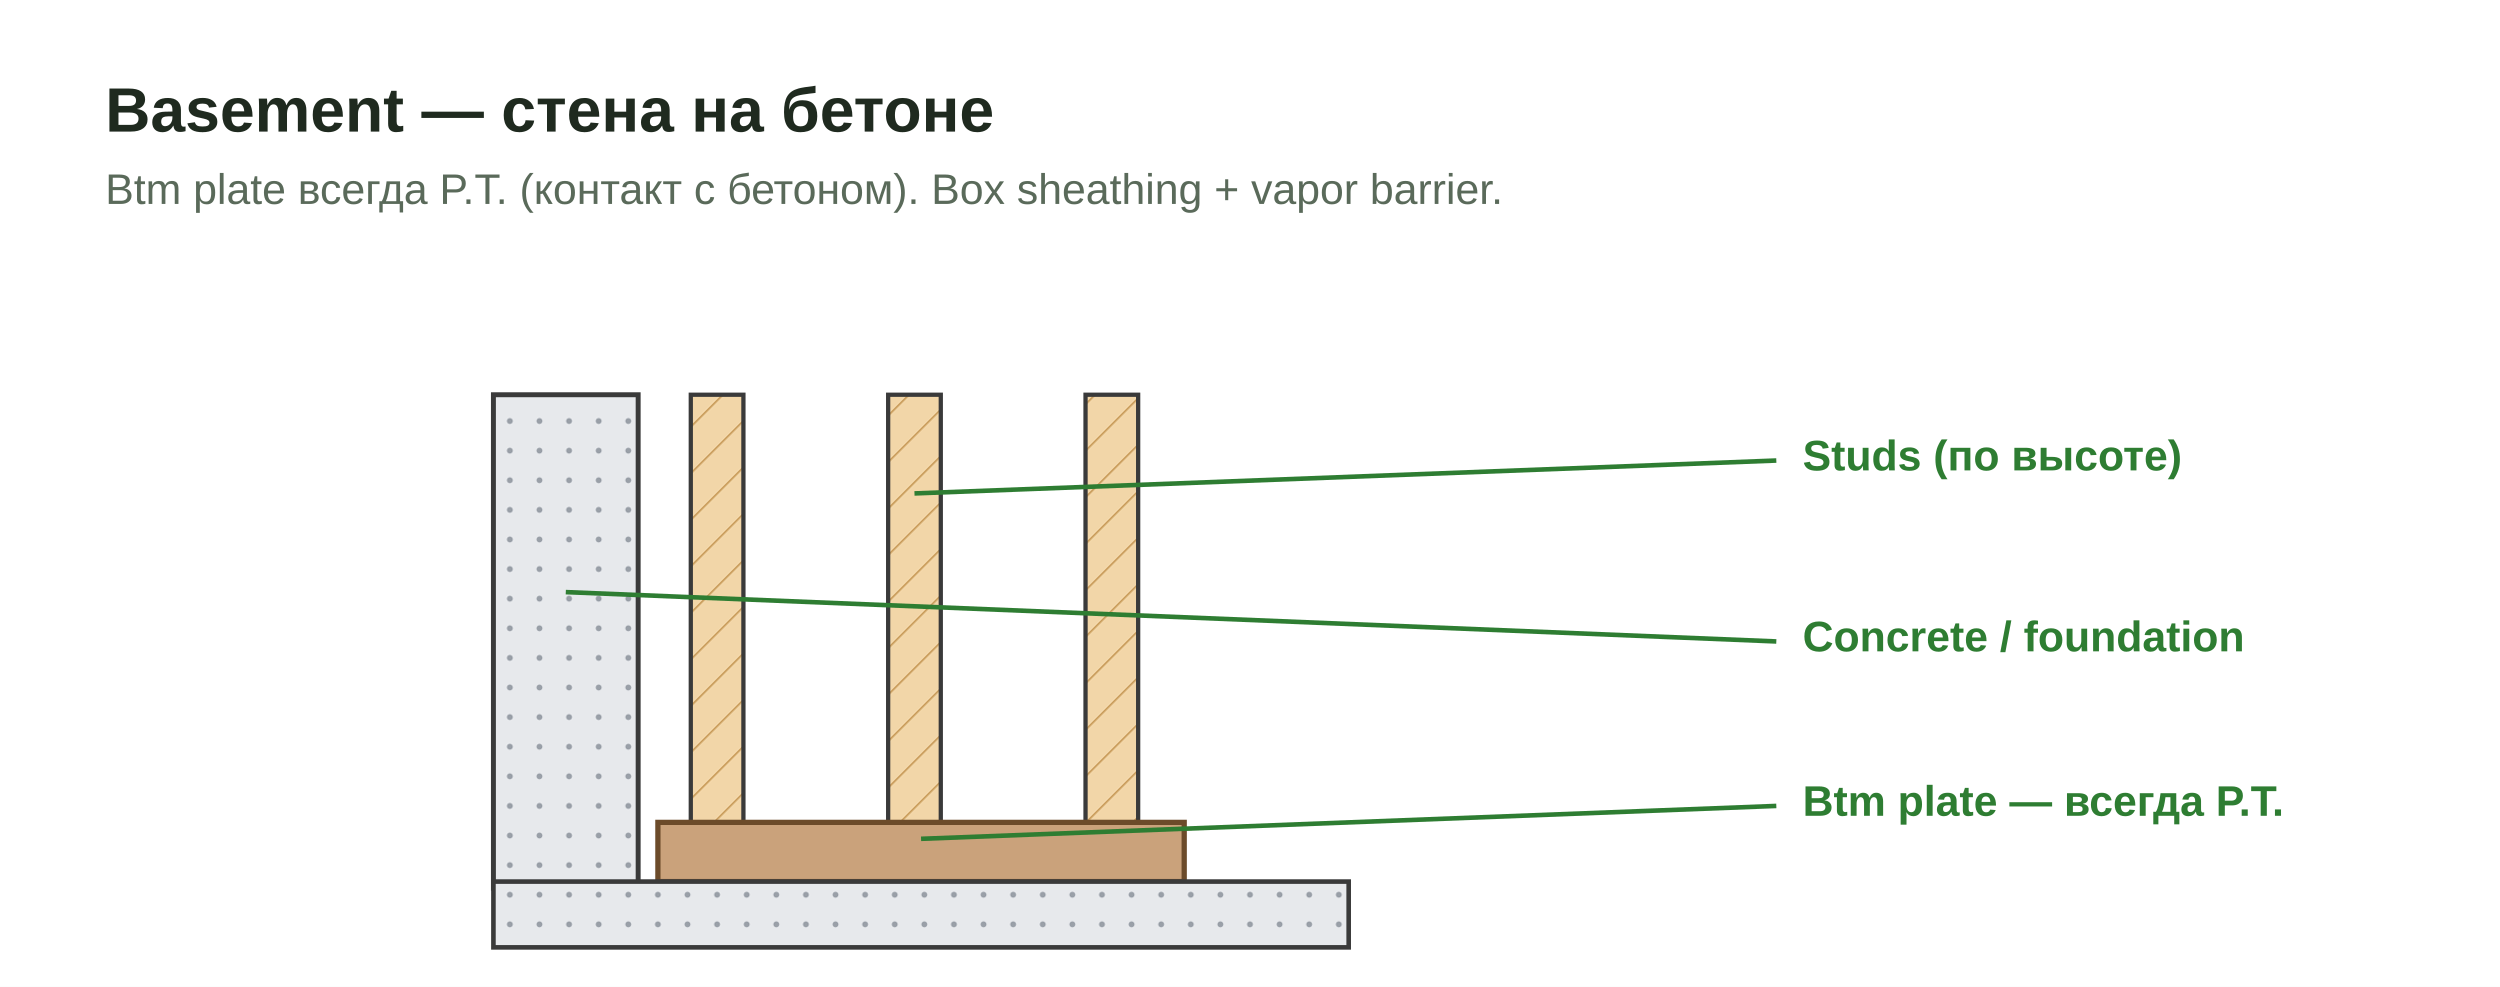
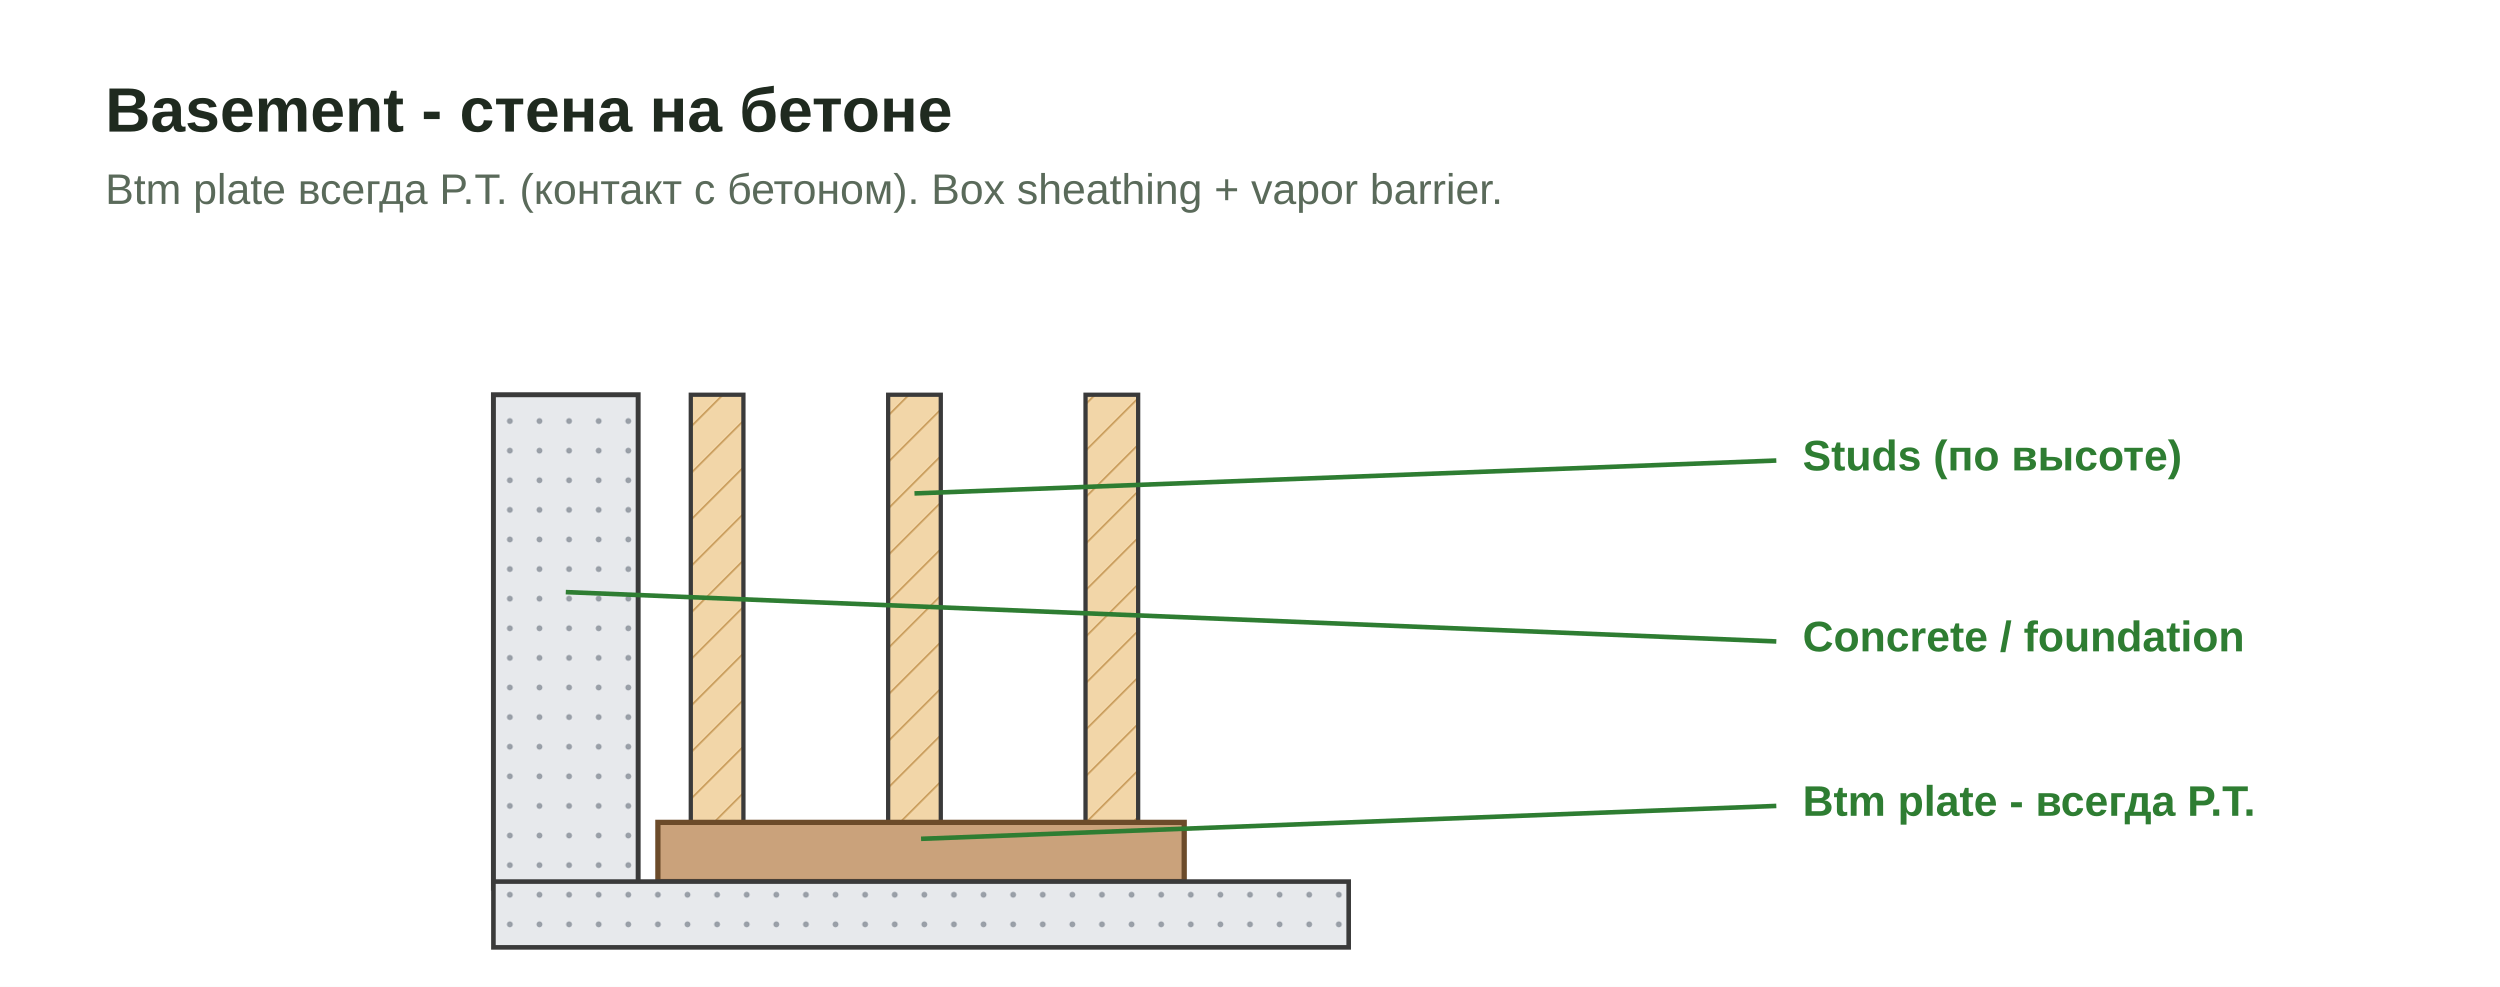
<svg xmlns="http://www.w3.org/2000/svg" viewBox="0 0 760 300" role="img" aria-labelledby="t">
  <defs>
    <pattern id="w" width="10" height="10" patternUnits="userSpaceOnUse" patternTransform="rotate(45)">
      <rect width="10" height="10" fill="#f2d6a8" />
      <line x1="0" y1="0" x2="0" y2="10" stroke="#c89b5a" stroke-width="1" />
    </pattern>
    <pattern id="c" width="9" height="9" patternUnits="userSpaceOnUse">
      <rect width="9" height="9" fill="#e7e9ec" />
      <circle cx="2" cy="2" r="0.9" fill="#9aa0a8" />
    </pattern>
    <style>.t{font:700 19px "Segoe UI",Arial,sans-serif;fill:#1f2a1f}.s{font:400 13px "Segoe UI",Arial,sans-serif;fill:#5a6a5a}.l{font:600 13px "Segoe UI",Arial,sans-serif;fill:#2e7d32}</style>
  </defs>
  <rect width="760" height="300" fill="#fff" />
-   <text class="t" x="32" y="40">Basement — стена на бетоне</text>
+   <text class="t" x="32" y="40">Basement - стена на бетоне</text>
  <text class="s" x="32" y="62">Btm plate всегда P.T. (контакт с бетоном). Box sheathing + vapor barrier.</text>
  <rect x="150" y="120" width="44" height="150" fill="url(#c)" stroke="#3a3a3a" stroke-width="1.5" />
  <g fill="url(#w)" stroke="#3a3a3a" stroke-width="1.3">
    <rect x="210" y="120" width="16" height="130" />
    <rect x="270" y="120" width="16" height="130" />
    <rect x="330" y="120" width="16" height="130" />
  </g>
  <rect x="200" y="250" width="160" height="18" fill="#caa27b" stroke="#6c4b2a" stroke-width="1.6" />
  <rect x="150" y="268" width="260" height="20" fill="url(#c)" stroke="#3a3a3a" stroke-width="1.4" />
  <line x1="280" y1="255" x2="540" y2="245" stroke="#2e7d32" stroke-width="1.4" />
-   <text class="l" x="548" y="248">Btm plate — всегда P.T.</text>
+   <text class="l" x="548" y="248">Btm plate - всегда P.T.</text>
  <line x1="278" y1="150" x2="540" y2="140" stroke="#2e7d32" stroke-width="1.4" />
  <text class="l" x="548" y="143">Studs (по высоте)</text>
  <line x1="172" y1="180" x2="540" y2="195" stroke="#2e7d32" stroke-width="1.4" />
  <text class="l" x="548" y="198">Concrete / foundation</text>
</svg>
